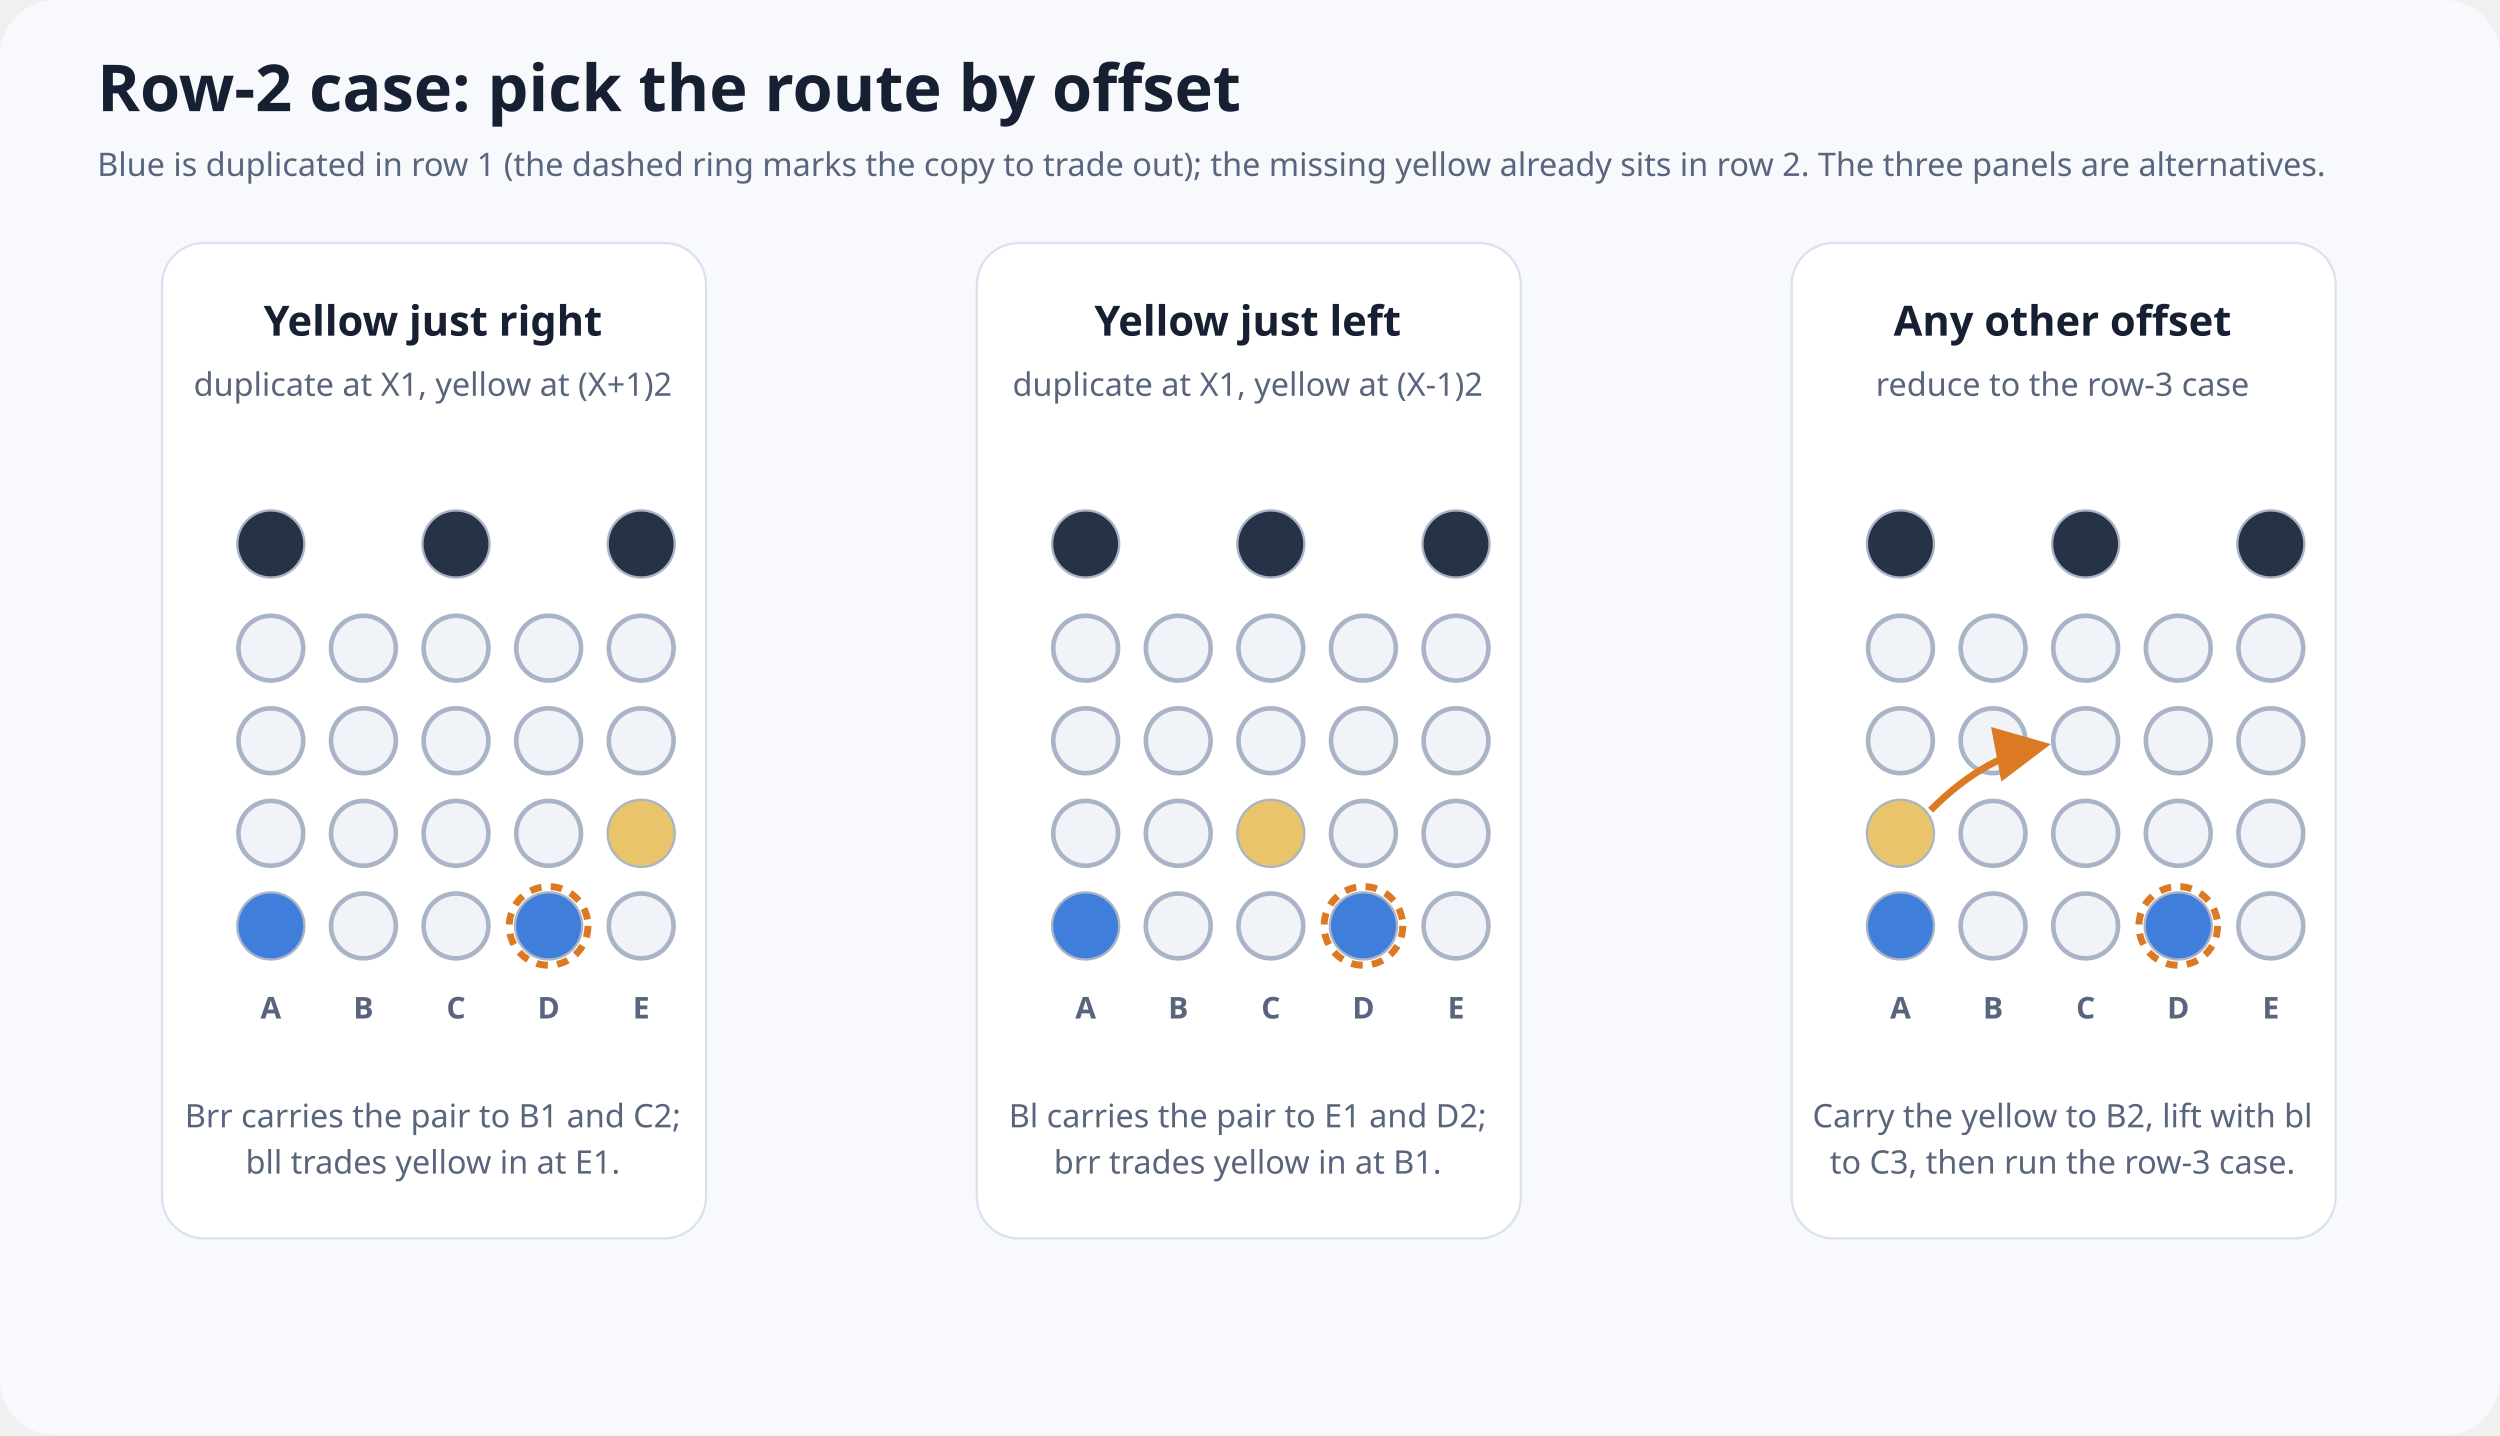
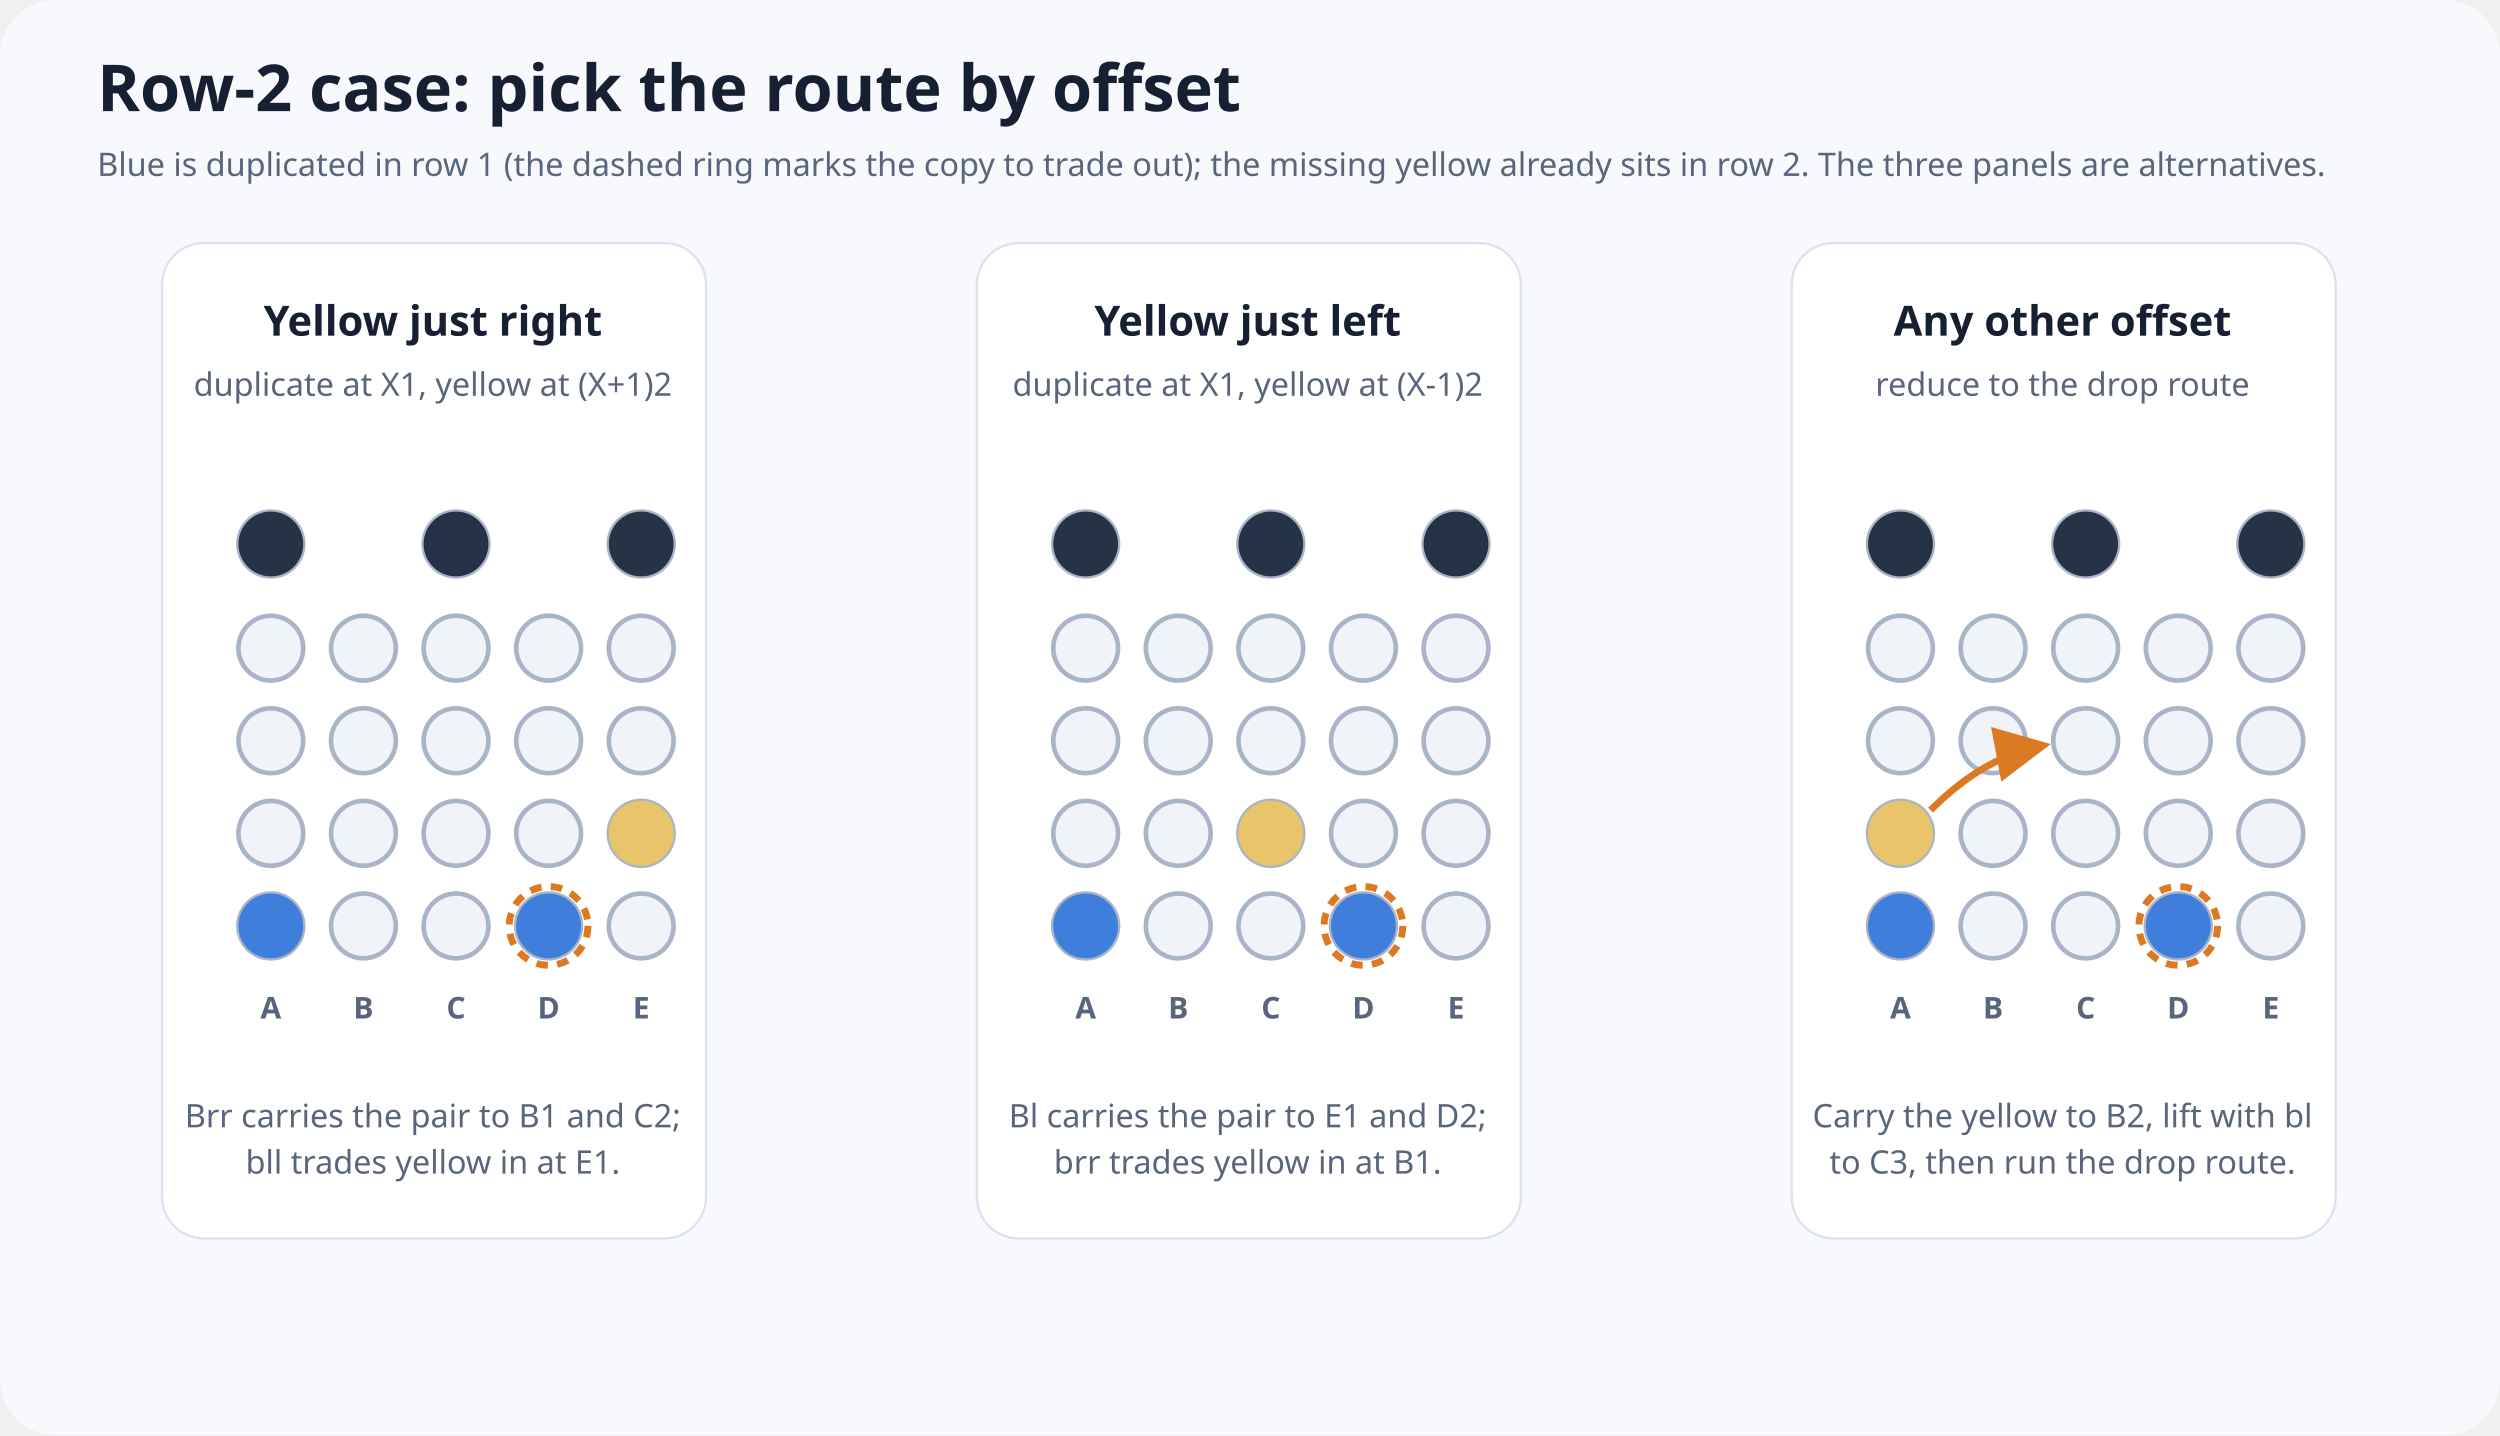
<svg xmlns="http://www.w3.org/2000/svg" width="1080" height="620" viewBox="0 0 1080 620" role="img" aria-labelledby="title desc">
  <defs>
    <style>
      .title { font: 700 28px system-ui, sans-serif; fill: #172033; }
      .heading { font: 700 18px system-ui, sans-serif; fill: #172033; text-anchor: middle; }
      .note { font: 14px system-ui, sans-serif; fill: #58657d; text-anchor: middle; }
      .column { font: 700 13px system-ui, sans-serif; fill: #58657d; text-anchor: middle; }
      .move { stroke: #dc7a24; stroke-width: 3; fill: none; marker-end: url(#movearrow); }
    </style>
    <marker id="movearrow" markerWidth="8" markerHeight="8" refX="7" refY="4" orient="auto">
      <path d="M0 0 L8 4 L0 8 Z" fill="#dc7a24" />
    </marker>
    <g id="board">
      <g fill="#f0f3f8" stroke="#a9b4c7" stroke-width="2">
        <circle cx="20" cy="20" r="14" />
        <circle cx="100" cy="20" r="14" />
        <circle cx="180" cy="20" r="14" />
        <circle cx="20" cy="65" r="14" />
        <circle cx="60" cy="65" r="14" />
        <circle cx="100" cy="65" r="14" />
        <circle cx="140" cy="65" r="14" />
        <circle cx="180" cy="65" r="14" />
        <circle cx="20" cy="105" r="14" />
        <circle cx="60" cy="105" r="14" />
        <circle cx="100" cy="105" r="14" />
        <circle cx="140" cy="105" r="14" />
        <circle cx="180" cy="105" r="14" />
        <circle cx="20" cy="145" r="14" />
        <circle cx="60" cy="145" r="14" />
        <circle cx="100" cy="145" r="14" />
        <circle cx="140" cy="145" r="14" />
        <circle cx="180" cy="145" r="14" />
        <circle cx="20" cy="185" r="14" />
        <circle cx="60" cy="185" r="14" />
        <circle cx="100" cy="185" r="14" />
        <circle cx="140" cy="185" r="14" />
        <circle cx="180" cy="185" r="14" />
      </g>
      <g class="column">
        <text x="20" y="225">A</text>
        <text x="60" y="225">B</text>
        <text x="100" y="225">C</text>
        <text x="140" y="225">D</text>
        <text x="180" y="225">E</text>
      </g>
    </g>
    <g id="cap-done">
      <circle cx="20" cy="20" r="14" fill="#263246" />
      <circle cx="100" cy="20" r="14" fill="#263246" />
      <circle cx="180" cy="20" r="14" fill="#263246" />
    </g>
  </defs>
  <rect width="1080" height="620" rx="24" fill="#f7f9fc" />
  <text x="42" y="48" class="title">Row-2 case: pick the route by offset</text>
  <text x="42" y="76" class="note" style="text-anchor:start">Blue is duplicated in row 1 (the dashed ring marks the copy to trade out); the missing yellow already sits in row 2. The three panels are alternatives.</text>
  <g transform="translate(70 105)">
    <rect width="235" height="430" rx="18" fill="#ffffff" stroke="#dbe2ee" />
    <text x="117" y="40" class="heading">Yellow just right</text>
    <text x="117" y="66" class="note">duplicate at X1, yellow at (X+1)2</text>
    <g transform="translate(27 110)">
      <use href="#board" />
      <use href="#cap-done" />
      <circle cx="20" cy="185" r="14" fill="#3f7edb" />
      <circle cx="140" cy="185" r="14" fill="#3f7edb" />
      <circle cx="140" cy="185" r="17" fill="none" stroke="#dc7a24" stroke-width="3" stroke-dasharray="5 4" />
      <circle cx="180" cy="145" r="14" fill="#e9c46a" />
    </g>
    <text x="117" y="382" class="note">Brr carries the pair to B1 and C2;</text>
    <text x="117" y="402" class="note">bll trades yellow in at E1.</text>
  </g>
  <g transform="translate(422 105)">
    <rect width="235" height="430" rx="18" fill="#ffffff" stroke="#dbe2ee" />
    <text x="117" y="40" class="heading">Yellow just left</text>
    <text x="117" y="66" class="note">duplicate at X1, yellow at (X-1)2</text>
    <g transform="translate(27 110)">
      <use href="#board" />
      <use href="#cap-done" />
      <circle cx="20" cy="185" r="14" fill="#3f7edb" />
      <circle cx="140" cy="185" r="14" fill="#3f7edb" />
      <circle cx="140" cy="185" r="17" fill="none" stroke="#dc7a24" stroke-width="3" stroke-dasharray="5 4" />
      <circle cx="100" cy="145" r="14" fill="#e9c46a" />
    </g>
    <text x="117" y="382" class="note">Bl carries the pair to E1 and D2;</text>
    <text x="117" y="402" class="note">brr trades yellow in at B1.</text>
  </g>
  <g transform="translate(774 105)">
    <rect width="235" height="430" rx="18" fill="#ffffff" stroke="#dbe2ee" />
    <text x="117" y="40" class="heading">Any other offset</text>
-     <text x="117" y="66" class="note">reduce to the row-3 case</text>
+     <text x="117" y="66" class="note">reduce to the drop route</text>
    <g transform="translate(27 110)">
      <use href="#board" />
      <use href="#cap-done" />
      <circle cx="20" cy="185" r="14" fill="#3f7edb" />
      <circle cx="140" cy="185" r="14" fill="#3f7edb" />
      <circle cx="140" cy="185" r="17" fill="none" stroke="#dc7a24" stroke-width="3" stroke-dasharray="5 4" />
      <circle cx="20" cy="145" r="14" fill="#e9c46a" />
      <path class="move" d="M33 135 C 50 118, 66 110, 82 107" />
    </g>
    <text x="117" y="382" class="note">Carry the yellow to B2, lift with bl</text>
-     <text x="117" y="402" class="note">to C3, then run the row-3 case.</text>
+     <text x="117" y="402" class="note">to C3, then run the drop route.</text>
  </g>
</svg>
